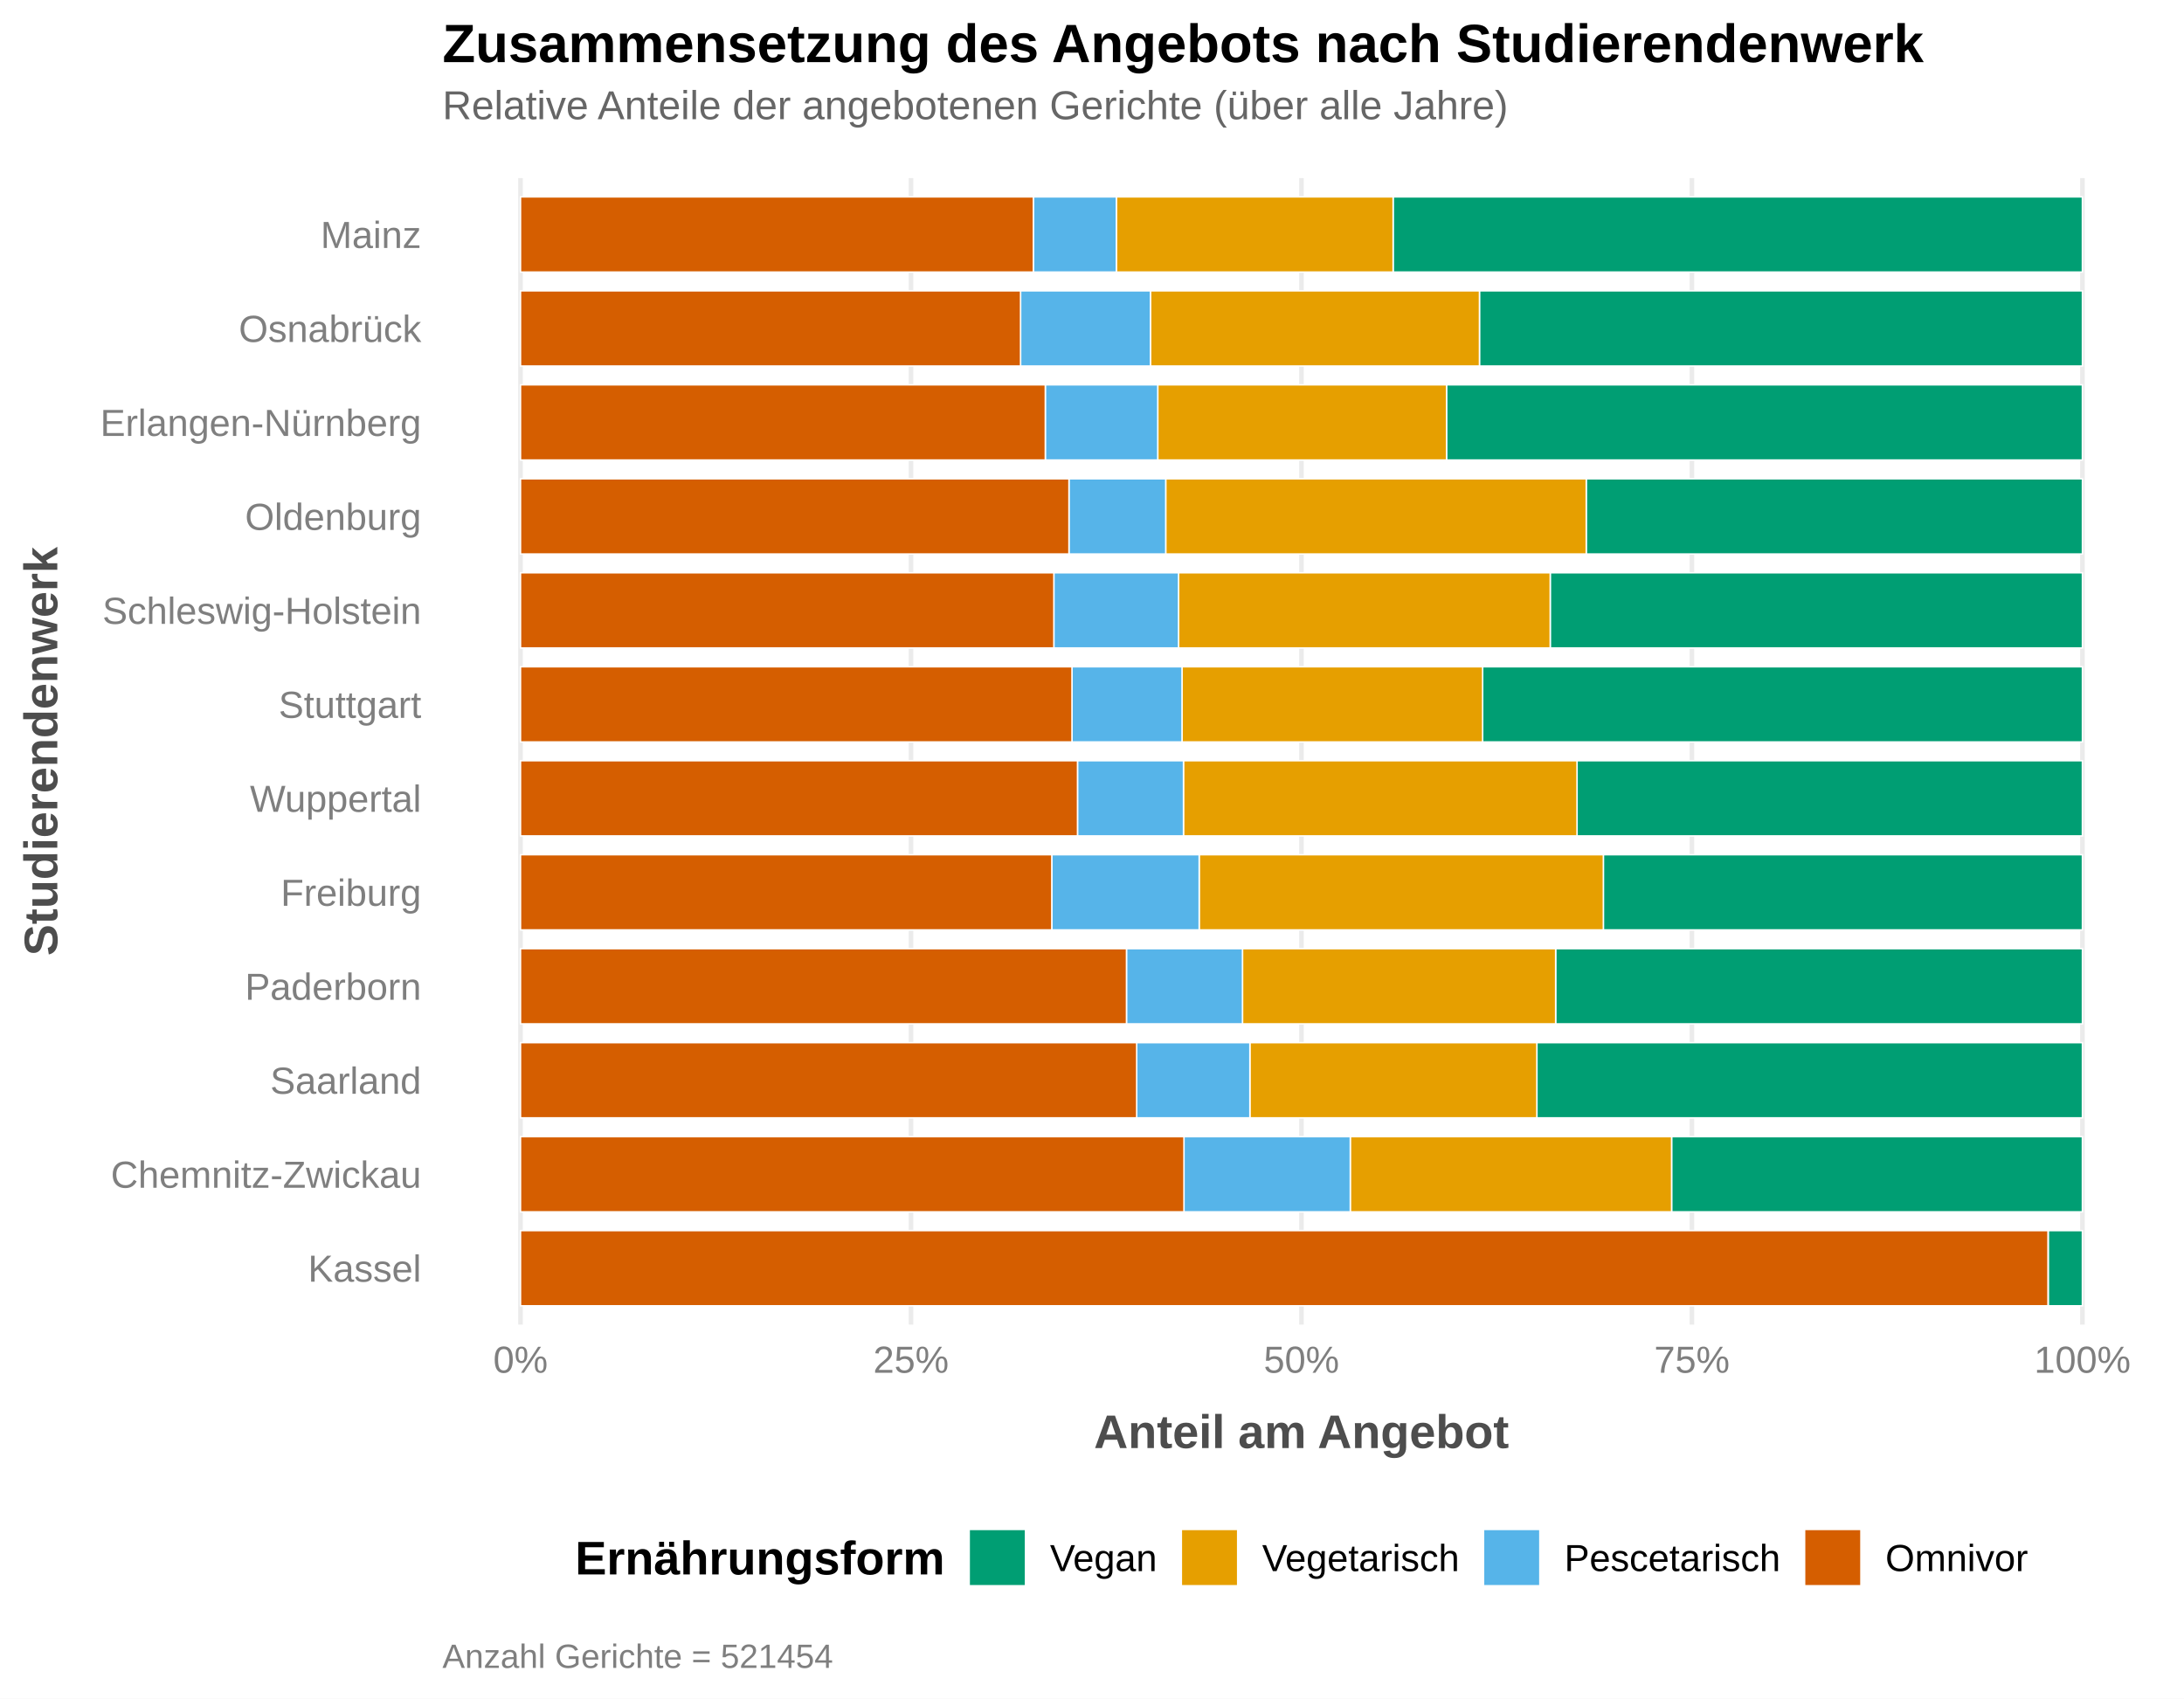
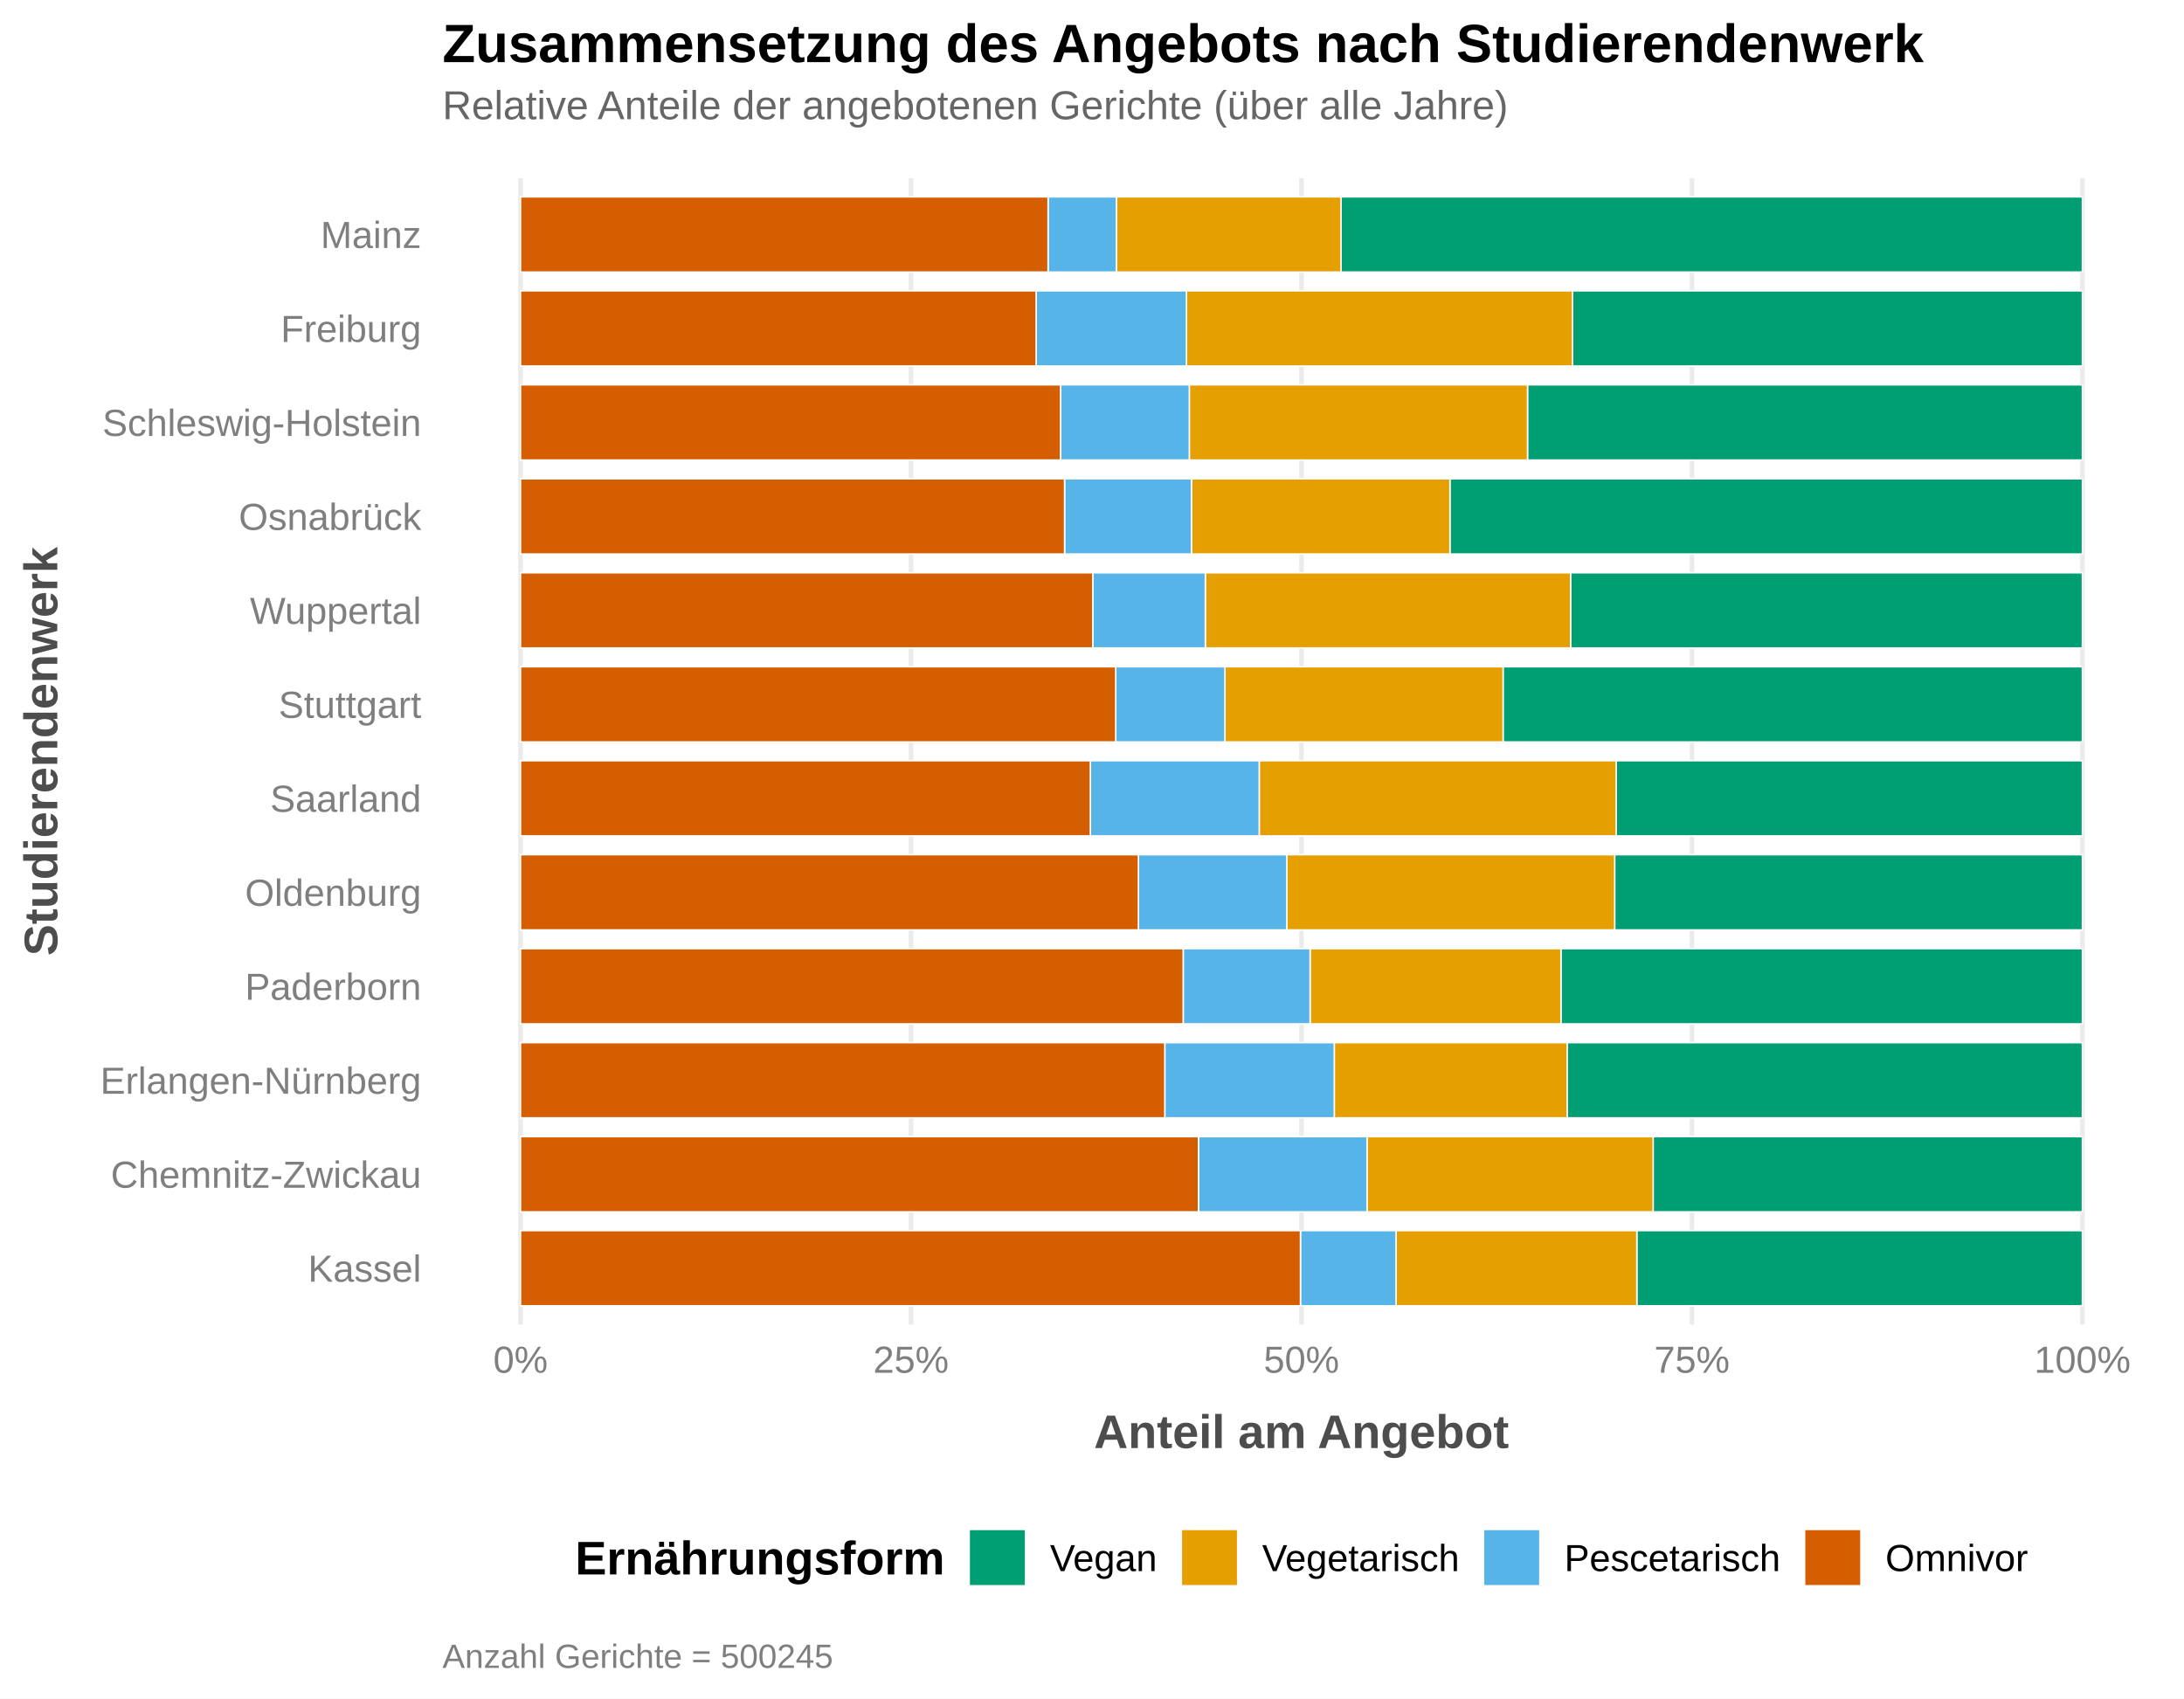
<svg xmlns="http://www.w3.org/2000/svg" width="648.00pt" height="504.00pt" viewBox="0 0 648.00 504.00">
  <g class="svglite">
    <defs>
      <style type="text/css">
    .svglite line, .svglite polyline, .svglite polygon, .svglite path, .svglite rect, .svglite circle {
      fill: none;
      stroke: #000000;
      stroke-linecap: round;
      stroke-linejoin: round;
      stroke-miterlimit: 10.00;
    }
    .svglite text {
      white-space: pre;
    }
    .svglite g.glyphgroup path {
      fill: inherit;
      stroke: none;
    }
  </style>
    </defs>
    <rect width="100%" height="100%" style="stroke: none; fill: #FFFFFF;" />
    <defs>
      <clipPath id="cpMC4wMHw2NDguMDB8MC4wMHw1MDQuMDA=">
        <rect x="0.00" y="0.00" width="648.00" height="504.00" />
      </clipPath>
    </defs>
    <g clip-path="url(#cpMC4wMHw2NDguMDB8MC4wMHw1MDQuMDA=)">
      <rect x="0.00" y="0.00" width="648.00" height="504.00" style="stroke-width: 1.36; stroke: none; fill: #FFFFFF;" />
    </g>
    <defs>
      <clipPath id="cpMTMxLjI3fDY0MS4wM3w1Mi44NHwzOTMuMDU=">
        <rect x="131.27" y="52.84" width="509.75" height="340.21" />
      </clipPath>
    </defs>
    <g clip-path="url(#cpMTMxLjI3fDY0MS4wM3w1Mi44NHwzOTMuMDU=)">
      <rect x="131.27" y="52.84" width="509.75" height="340.21" style="stroke-width: 1.36; stroke: none; fill: #FFFFFF;" />
      <polyline points="154.44,393.05 154.44,52.84 " style="stroke-width: 1.36; stroke: #EBEBEB; stroke-linecap: butt;" />
      <polyline points="270.30,393.05 270.30,52.84 " style="stroke-width: 1.36; stroke: #EBEBEB; stroke-linecap: butt;" />
      <polyline points="386.15,393.05 386.15,52.84 " style="stroke-width: 1.36; stroke: #EBEBEB; stroke-linecap: butt;" />
      <polyline points="502.00,393.05 502.00,52.84 " style="stroke-width: 1.36; stroke: #EBEBEB; stroke-linecap: butt;" />
      <polyline points="617.86,393.05 617.86,52.84 " style="stroke-width: 1.36; stroke: #EBEBEB; stroke-linecap: butt;" />
-       <rect x="495.97" y="337.28" width="121.88" height="22.31" style="stroke-width: 0.43; stroke: #FFFFFF; stroke-linecap: butt; stroke-linejoin: miter; fill: #009E73;" />
-       <rect x="400.63" y="337.28" width="95.34" height="22.31" style="stroke-width: 0.43; stroke: #FFFFFF; stroke-linecap: butt; stroke-linejoin: miter; fill: #E69F00;" />
-       <rect x="351.28" y="337.28" width="49.35" height="22.31" style="stroke-width: 0.43; stroke: #FFFFFF; stroke-linecap: butt; stroke-linejoin: miter; fill: #56B4E9;" />
-       <rect x="154.44" y="337.28" width="196.84" height="22.31" style="stroke-width: 0.43; stroke: #FFFFFF; stroke-linecap: butt; stroke-linejoin: miter; fill: #D55E00;" />
-       <rect x="429.19" y="114.19" width="188.66" height="22.31" style="stroke-width: 0.43; stroke: #FFFFFF; stroke-linecap: butt; stroke-linejoin: miter; fill: #009E73;" />
-       <rect x="343.51" y="114.19" width="85.69" height="22.31" style="stroke-width: 0.43; stroke: #FFFFFF; stroke-linecap: butt; stroke-linejoin: miter; fill: #E69F00;" />
-       <rect x="310.15" y="114.19" width="33.36" height="22.31" style="stroke-width: 0.43; stroke: #FFFFFF; stroke-linecap: butt; stroke-linejoin: miter; fill: #56B4E9;" />
-       <rect x="154.44" y="114.19" width="155.70" height="22.31" style="stroke-width: 0.43; stroke: #FFFFFF; stroke-linecap: butt; stroke-linejoin: miter; fill: #D55E00;" />
-       <rect x="475.72" y="253.62" width="142.14" height="22.31" style="stroke-width: 0.43; stroke: #FFFFFF; stroke-linecap: butt; stroke-linejoin: miter; fill: #009E73;" />
-       <rect x="355.80" y="253.62" width="119.92" height="22.31" style="stroke-width: 0.43; stroke: #FFFFFF; stroke-linecap: butt; stroke-linejoin: miter; fill: #E69F00;" />
-       <rect x="312.07" y="253.62" width="43.73" height="22.31" style="stroke-width: 0.43; stroke: #FFFFFF; stroke-linecap: butt; stroke-linejoin: miter; fill: #56B4E9;" />
-       <rect x="154.44" y="253.62" width="157.63" height="22.31" style="stroke-width: 0.43; stroke: #FFFFFF; stroke-linecap: butt; stroke-linejoin: miter; fill: #D55E00;" />
-       <rect x="607.69" y="365.16" width="10.16" height="22.31" style="stroke-width: 0.43; stroke: #FFFFFF; stroke-linecap: butt; stroke-linejoin: miter; fill: #009E73;" />
-       <rect x="607.65" y="365.16" width="0.043" height="22.31" style="stroke-width: 0.43; stroke: #FFFFFF; stroke-linecap: butt; stroke-linejoin: miter; fill: #56B4E9;" />
-       <rect x="154.44" y="365.16" width="453.20" height="22.31" style="stroke-width: 0.43; stroke: #FFFFFF; stroke-linecap: butt; stroke-linejoin: miter; fill: #D55E00;" />
-       <rect x="413.34" y="58.42" width="204.51" height="22.31" style="stroke-width: 0.43; stroke: #FFFFFF; stroke-linecap: butt; stroke-linejoin: miter; fill: #009E73;" />
-       <rect x="331.24" y="58.42" width="82.10" height="22.31" style="stroke-width: 0.43; stroke: #FFFFFF; stroke-linecap: butt; stroke-linejoin: miter; fill: #E69F00;" />
-       <rect x="306.60" y="58.42" width="24.63" height="22.31" style="stroke-width: 0.43; stroke: #FFFFFF; stroke-linecap: butt; stroke-linejoin: miter; fill: #56B4E9;" />
-       <rect x="154.44" y="58.42" width="152.16" height="22.31" style="stroke-width: 0.43; stroke: #FFFFFF; stroke-linecap: butt; stroke-linejoin: miter; fill: #D55E00;" />
-       <rect x="470.64" y="142.08" width="147.22" height="22.31" style="stroke-width: 0.43; stroke: #FFFFFF; stroke-linecap: butt; stroke-linejoin: miter; fill: #009E73;" />
-       <rect x="345.87" y="142.08" width="124.77" height="22.31" style="stroke-width: 0.43; stroke: #FFFFFF; stroke-linecap: butt; stroke-linejoin: miter; fill: #E69F00;" />
-       <rect x="317.16" y="142.08" width="28.71" height="22.31" style="stroke-width: 0.43; stroke: #FFFFFF; stroke-linecap: butt; stroke-linejoin: miter; fill: #56B4E9;" />
-       <rect x="154.44" y="142.08" width="162.72" height="22.31" style="stroke-width: 0.43; stroke: #FFFFFF; stroke-linecap: butt; stroke-linejoin: miter; fill: #D55E00;" />
-       <rect x="438.96" y="86.30" width="178.90" height="22.31" style="stroke-width: 0.43; stroke: #FFFFFF; stroke-linecap: butt; stroke-linejoin: miter; fill: #009E73;" />
-       <rect x="341.34" y="86.30" width="97.62" height="22.31" style="stroke-width: 0.43; stroke: #FFFFFF; stroke-linecap: butt; stroke-linejoin: miter; fill: #E69F00;" />
-       <rect x="302.81" y="86.30" width="38.54" height="22.31" style="stroke-width: 0.43; stroke: #FFFFFF; stroke-linecap: butt; stroke-linejoin: miter; fill: #56B4E9;" />
-       <rect x="154.44" y="86.30" width="148.36" height="22.31" style="stroke-width: 0.43; stroke: #FFFFFF; stroke-linecap: butt; stroke-linejoin: miter; fill: #D55E00;" />
-       <rect x="461.57" y="281.50" width="156.29" height="22.31" style="stroke-width: 0.43; stroke: #FFFFFF; stroke-linecap: butt; stroke-linejoin: miter; fill: #009E73;" />
-       <rect x="368.65" y="281.50" width="92.91" height="22.31" style="stroke-width: 0.43; stroke: #FFFFFF; stroke-linecap: butt; stroke-linejoin: miter; fill: #E69F00;" />
-       <rect x="334.23" y="281.50" width="34.42" height="22.31" style="stroke-width: 0.43; stroke: #FFFFFF; stroke-linecap: butt; stroke-linejoin: miter; fill: #56B4E9;" />
-       <rect x="154.44" y="281.50" width="179.79" height="22.31" style="stroke-width: 0.43; stroke: #FFFFFF; stroke-linecap: butt; stroke-linejoin: miter; fill: #D55E00;" />
-       <rect x="456.00" y="309.39" width="161.86" height="22.31" style="stroke-width: 0.43; stroke: #FFFFFF; stroke-linecap: butt; stroke-linejoin: miter; fill: #009E73;" />
-       <rect x="370.84" y="309.39" width="85.15" height="22.31" style="stroke-width: 0.43; stroke: #FFFFFF; stroke-linecap: butt; stroke-linejoin: miter; fill: #E69F00;" />
-       <rect x="337.26" y="309.39" width="33.58" height="22.31" style="stroke-width: 0.43; stroke: #FFFFFF; stroke-linecap: butt; stroke-linejoin: miter; fill: #56B4E9;" />
-       <rect x="154.44" y="309.39" width="182.82" height="22.31" style="stroke-width: 0.43; stroke: #FFFFFF; stroke-linecap: butt; stroke-linejoin: miter; fill: #D55E00;" />
-       <rect x="459.96" y="169.96" width="157.90" height="22.31" style="stroke-width: 0.43; stroke: #FFFFFF; stroke-linecap: butt; stroke-linejoin: miter; fill: #009E73;" />
-       <rect x="349.68" y="169.96" width="110.27" height="22.31" style="stroke-width: 0.43; stroke: #FFFFFF; stroke-linecap: butt; stroke-linejoin: miter; fill: #E69F00;" />
-       <rect x="312.68" y="169.96" width="37.00" height="22.31" style="stroke-width: 0.43; stroke: #FFFFFF; stroke-linecap: butt; stroke-linejoin: miter; fill: #56B4E9;" />
-       <rect x="154.44" y="169.96" width="158.24" height="22.31" style="stroke-width: 0.43; stroke: #FFFFFF; stroke-linecap: butt; stroke-linejoin: miter; fill: #D55E00;" />
-       <rect x="439.91" y="197.85" width="177.95" height="22.31" style="stroke-width: 0.43; stroke: #FFFFFF; stroke-linecap: butt; stroke-linejoin: miter; fill: #009E73;" />
-       <rect x="350.70" y="197.85" width="89.20" height="22.31" style="stroke-width: 0.43; stroke: #FFFFFF; stroke-linecap: butt; stroke-linejoin: miter; fill: #E69F00;" />
-       <rect x="318.07" y="197.85" width="32.64" height="22.31" style="stroke-width: 0.43; stroke: #FFFFFF; stroke-linecap: butt; stroke-linejoin: miter; fill: #56B4E9;" />
-       <rect x="154.44" y="197.85" width="163.62" height="22.31" style="stroke-width: 0.43; stroke: #FFFFFF; stroke-linecap: butt; stroke-linejoin: miter; fill: #D55E00;" />
-       <rect x="467.91" y="225.73" width="149.94" height="22.31" style="stroke-width: 0.43; stroke: #FFFFFF; stroke-linecap: butt; stroke-linejoin: miter; fill: #009E73;" />
-       <rect x="351.14" y="225.73" width="116.77" height="22.31" style="stroke-width: 0.43; stroke: #FFFFFF; stroke-linecap: butt; stroke-linejoin: miter; fill: #E69F00;" />
-       <rect x="319.70" y="225.73" width="31.44" height="22.31" style="stroke-width: 0.43; stroke: #FFFFFF; stroke-linecap: butt; stroke-linejoin: miter; fill: #56B4E9;" />
-       <rect x="154.44" y="225.73" width="165.26" height="22.31" style="stroke-width: 0.43; stroke: #FFFFFF; stroke-linecap: butt; stroke-linejoin: miter; fill: #D55E00;" />
+       <rect x="490.48" y="337.28" width="127.37" height="22.31" style="stroke-width: 0.43; stroke: #FFFFFF; stroke-linecap: butt; stroke-linejoin: miter; fill: #009E73;" />
+       <rect x="405.60" y="337.28" width="84.89" height="22.31" style="stroke-width: 0.43; stroke: #FFFFFF; stroke-linecap: butt; stroke-linejoin: miter; fill: #E69F00;" />
+       <rect x="355.60" y="337.28" width="50.00" height="22.31" style="stroke-width: 0.43; stroke: #FFFFFF; stroke-linecap: butt; stroke-linejoin: miter; fill: #56B4E9;" />
+       <rect x="154.44" y="337.28" width="201.16" height="22.31" style="stroke-width: 0.43; stroke: #FFFFFF; stroke-linecap: butt; stroke-linejoin: miter; fill: #D55E00;" />
+       <rect x="464.99" y="309.39" width="152.86" height="22.31" style="stroke-width: 0.43; stroke: #FFFFFF; stroke-linecap: butt; stroke-linejoin: miter; fill: #009E73;" />
+       <rect x="395.88" y="309.39" width="69.11" height="22.31" style="stroke-width: 0.43; stroke: #FFFFFF; stroke-linecap: butt; stroke-linejoin: miter; fill: #E69F00;" />
+       <rect x="345.60" y="309.39" width="50.28" height="22.31" style="stroke-width: 0.43; stroke: #FFFFFF; stroke-linecap: butt; stroke-linejoin: miter; fill: #56B4E9;" />
+       <rect x="154.44" y="309.39" width="191.16" height="22.31" style="stroke-width: 0.43; stroke: #FFFFFF; stroke-linecap: butt; stroke-linejoin: miter; fill: #D55E00;" />
+       <rect x="466.57" y="86.30" width="151.28" height="22.31" style="stroke-width: 0.43; stroke: #FFFFFF; stroke-linecap: butt; stroke-linejoin: miter; fill: #009E73;" />
+       <rect x="352.04" y="86.30" width="114.54" height="22.31" style="stroke-width: 0.43; stroke: #FFFFFF; stroke-linecap: butt; stroke-linejoin: miter; fill: #E69F00;" />
+       <rect x="307.43" y="86.30" width="44.60" height="22.31" style="stroke-width: 0.43; stroke: #FFFFFF; stroke-linecap: butt; stroke-linejoin: miter; fill: #56B4E9;" />
+       <rect x="154.44" y="86.30" width="152.99" height="22.31" style="stroke-width: 0.43; stroke: #FFFFFF; stroke-linecap: butt; stroke-linejoin: miter; fill: #D55E00;" />
+       <rect x="485.65" y="365.16" width="132.20" height="22.31" style="stroke-width: 0.43; stroke: #FFFFFF; stroke-linecap: butt; stroke-linejoin: miter; fill: #009E73;" />
+       <rect x="414.21" y="365.16" width="71.44" height="22.31" style="stroke-width: 0.43; stroke: #FFFFFF; stroke-linecap: butt; stroke-linejoin: miter; fill: #E69F00;" />
+       <rect x="385.86" y="365.16" width="28.35" height="22.31" style="stroke-width: 0.43; stroke: #FFFFFF; stroke-linecap: butt; stroke-linejoin: miter; fill: #56B4E9;" />
+       <rect x="154.44" y="365.16" width="231.41" height="22.31" style="stroke-width: 0.43; stroke: #FFFFFF; stroke-linecap: butt; stroke-linejoin: miter; fill: #D55E00;" />
+       <rect x="397.88" y="58.42" width="219.97" height="22.31" style="stroke-width: 0.43; stroke: #FFFFFF; stroke-linecap: butt; stroke-linejoin: miter; fill: #009E73;" />
+       <rect x="331.25" y="58.42" width="66.63" height="22.31" style="stroke-width: 0.43; stroke: #FFFFFF; stroke-linecap: butt; stroke-linejoin: miter; fill: #E69F00;" />
+       <rect x="310.96" y="58.42" width="20.29" height="22.31" style="stroke-width: 0.43; stroke: #FFFFFF; stroke-linecap: butt; stroke-linejoin: miter; fill: #56B4E9;" />
+       <rect x="154.44" y="58.42" width="156.52" height="22.31" style="stroke-width: 0.43; stroke: #FFFFFF; stroke-linecap: butt; stroke-linejoin: miter; fill: #D55E00;" />
+       <rect x="479.08" y="253.62" width="138.78" height="22.31" style="stroke-width: 0.43; stroke: #FFFFFF; stroke-linecap: butt; stroke-linejoin: miter; fill: #009E73;" />
+       <rect x="381.80" y="253.62" width="97.28" height="22.31" style="stroke-width: 0.43; stroke: #FFFFFF; stroke-linecap: butt; stroke-linejoin: miter; fill: #E69F00;" />
+       <rect x="337.77" y="253.62" width="44.03" height="22.31" style="stroke-width: 0.43; stroke: #FFFFFF; stroke-linecap: butt; stroke-linejoin: miter; fill: #56B4E9;" />
+       <rect x="154.44" y="253.62" width="183.33" height="22.31" style="stroke-width: 0.43; stroke: #FFFFFF; stroke-linecap: butt; stroke-linejoin: miter; fill: #D55E00;" />
+       <rect x="430.20" y="142.08" width="187.66" height="22.31" style="stroke-width: 0.43; stroke: #FFFFFF; stroke-linecap: butt; stroke-linejoin: miter; fill: #009E73;" />
+       <rect x="353.51" y="142.08" width="76.68" height="22.31" style="stroke-width: 0.43; stroke: #FFFFFF; stroke-linecap: butt; stroke-linejoin: miter; fill: #E69F00;" />
+       <rect x="315.87" y="142.08" width="37.64" height="22.31" style="stroke-width: 0.43; stroke: #FFFFFF; stroke-linecap: butt; stroke-linejoin: miter; fill: #56B4E9;" />
+       <rect x="154.44" y="142.08" width="161.42" height="22.31" style="stroke-width: 0.43; stroke: #FFFFFF; stroke-linecap: butt; stroke-linejoin: miter; fill: #D55E00;" />
+       <rect x="463.13" y="281.50" width="154.73" height="22.31" style="stroke-width: 0.43; stroke: #FFFFFF; stroke-linecap: butt; stroke-linejoin: miter; fill: #009E73;" />
+       <rect x="388.70" y="281.50" width="74.43" height="22.31" style="stroke-width: 0.43; stroke: #FFFFFF; stroke-linecap: butt; stroke-linejoin: miter; fill: #E69F00;" />
+       <rect x="351.06" y="281.50" width="37.64" height="22.31" style="stroke-width: 0.43; stroke: #FFFFFF; stroke-linecap: butt; stroke-linejoin: miter; fill: #56B4E9;" />
+       <rect x="154.44" y="281.50" width="196.61" height="22.31" style="stroke-width: 0.43; stroke: #FFFFFF; stroke-linecap: butt; stroke-linejoin: miter; fill: #D55E00;" />
+       <rect x="479.52" y="225.73" width="138.33" height="22.31" style="stroke-width: 0.43; stroke: #FFFFFF; stroke-linecap: butt; stroke-linejoin: miter; fill: #009E73;" />
+       <rect x="373.62" y="225.73" width="105.91" height="22.31" style="stroke-width: 0.43; stroke: #FFFFFF; stroke-linecap: butt; stroke-linejoin: miter; fill: #E69F00;" />
+       <rect x="323.51" y="225.73" width="50.10" height="22.31" style="stroke-width: 0.43; stroke: #FFFFFF; stroke-linecap: butt; stroke-linejoin: miter; fill: #56B4E9;" />
+       <rect x="154.44" y="225.73" width="169.07" height="22.31" style="stroke-width: 0.43; stroke: #FFFFFF; stroke-linecap: butt; stroke-linejoin: miter; fill: #D55E00;" />
+       <rect x="453.22" y="114.19" width="164.63" height="22.31" style="stroke-width: 0.43; stroke: #FFFFFF; stroke-linecap: butt; stroke-linejoin: miter; fill: #009E73;" />
+       <rect x="352.86" y="114.19" width="100.36" height="22.31" style="stroke-width: 0.43; stroke: #FFFFFF; stroke-linecap: butt; stroke-linejoin: miter; fill: #E69F00;" />
+       <rect x="314.68" y="114.19" width="38.19" height="22.31" style="stroke-width: 0.43; stroke: #FFFFFF; stroke-linecap: butt; stroke-linejoin: miter; fill: #56B4E9;" />
+       <rect x="154.44" y="114.19" width="160.23" height="22.31" style="stroke-width: 0.43; stroke: #FFFFFF; stroke-linecap: butt; stroke-linejoin: miter; fill: #D55E00;" />
+       <rect x="445.96" y="197.85" width="171.89" height="22.31" style="stroke-width: 0.43; stroke: #FFFFFF; stroke-linecap: butt; stroke-linejoin: miter; fill: #009E73;" />
+       <rect x="363.44" y="197.85" width="82.53" height="22.31" style="stroke-width: 0.43; stroke: #FFFFFF; stroke-linecap: butt; stroke-linejoin: miter; fill: #E69F00;" />
+       <rect x="331.04" y="197.85" width="32.40" height="22.31" style="stroke-width: 0.43; stroke: #FFFFFF; stroke-linecap: butt; stroke-linejoin: miter; fill: #56B4E9;" />
+       <rect x="154.44" y="197.85" width="176.60" height="22.31" style="stroke-width: 0.43; stroke: #FFFFFF; stroke-linecap: butt; stroke-linejoin: miter; fill: #D55E00;" />
+       <rect x="466.00" y="169.96" width="151.85" height="22.31" style="stroke-width: 0.43; stroke: #FFFFFF; stroke-linecap: butt; stroke-linejoin: miter; fill: #009E73;" />
+       <rect x="357.62" y="169.96" width="108.38" height="22.31" style="stroke-width: 0.43; stroke: #FFFFFF; stroke-linecap: butt; stroke-linejoin: miter; fill: #E69F00;" />
+       <rect x="324.23" y="169.96" width="33.39" height="22.31" style="stroke-width: 0.43; stroke: #FFFFFF; stroke-linecap: butt; stroke-linejoin: miter; fill: #56B4E9;" />
+       <rect x="154.44" y="169.96" width="169.79" height="22.31" style="stroke-width: 0.43; stroke: #FFFFFF; stroke-linecap: butt; stroke-linejoin: miter; fill: #D55E00;" />
    </g>
    <g clip-path="url(#cpMC4wMHw2NDguMDB8MC4wMHw1MDQuMDA=)">
      <text x="125.00" y="380.32" text-anchor="end" style="font-size: 11.20px;fill: #7F7F7F; font-family: &quot;Arial&quot;;" textLength="33.58px" lengthAdjust="spacingAndGlyphs">Kassel</text>
      <text x="125.00" y="352.44" text-anchor="end" style="font-size: 11.20px;fill: #7F7F7F; font-family: &quot;Arial&quot;;" textLength="91.97px" lengthAdjust="spacingAndGlyphs">Chemnitz-Zwickau</text>
-       <text x="125.00" y="324.55" text-anchor="end" style="font-size: 11.20px;fill: #7F7F7F; font-family: &quot;Arial&quot;;" textLength="44.77px" lengthAdjust="spacingAndGlyphs">Saarland</text>
+       <text x="125.00" y="324.55" text-anchor="end" style="font-size: 11.20px;fill: #7F7F7F; font-family: &quot;Arial&quot;;" textLength="95.09px" lengthAdjust="spacingAndGlyphs">Erlangen-Nürnberg</text>
      <text x="125.00" y="296.67" text-anchor="end" style="font-size: 11.20px;fill: #7F7F7F; font-family: &quot;Arial&quot;;" textLength="52.22px" lengthAdjust="spacingAndGlyphs">Paderborn</text>
-       <text x="125.00" y="268.78" text-anchor="end" style="font-size: 11.20px;fill: #7F7F7F; font-family: &quot;Arial&quot;;" textLength="41.62px" lengthAdjust="spacingAndGlyphs">Freiburg</text>
-       <text x="125.00" y="240.89" text-anchor="end" style="font-size: 11.20px;fill: #7F7F7F; font-family: &quot;Arial&quot;;" textLength="50.77px" lengthAdjust="spacingAndGlyphs">Wuppertal</text>
+       <text x="125.00" y="268.78" text-anchor="end" style="font-size: 11.20px;fill: #7F7F7F; font-family: &quot;Arial&quot;;" textLength="52.22px" lengthAdjust="spacingAndGlyphs">Oldenburg</text>
+       <text x="125.00" y="240.89" text-anchor="end" style="font-size: 11.20px;fill: #7F7F7F; font-family: &quot;Arial&quot;;" textLength="44.77px" lengthAdjust="spacingAndGlyphs">Saarland</text>
      <text x="125.00" y="213.01" text-anchor="end" style="font-size: 11.20px;fill: #7F7F7F; font-family: &quot;Arial&quot;;" textLength="42.28px" lengthAdjust="spacingAndGlyphs">Stuttgart</text>
-       <text x="125.00" y="185.12" text-anchor="end" style="font-size: 11.20px;fill: #7F7F7F; font-family: &quot;Arial&quot;;" textLength="94.48px" lengthAdjust="spacingAndGlyphs">Schleswig-Holstein</text>
-       <text x="125.00" y="157.24" text-anchor="end" style="font-size: 11.20px;fill: #7F7F7F; font-family: &quot;Arial&quot;;" textLength="52.22px" lengthAdjust="spacingAndGlyphs">Oldenburg</text>
-       <text x="125.00" y="129.35" text-anchor="end" style="font-size: 11.20px;fill: #7F7F7F; font-family: &quot;Arial&quot;;" textLength="95.09px" lengthAdjust="spacingAndGlyphs">Erlangen-Nürnberg</text>
-       <text x="125.00" y="101.46" text-anchor="end" style="font-size: 11.20px;fill: #7F7F7F; font-family: &quot;Arial&quot;;" textLength="54.08px" lengthAdjust="spacingAndGlyphs">Osnabrück</text>
+       <text x="125.00" y="185.12" text-anchor="end" style="font-size: 11.20px;fill: #7F7F7F; font-family: &quot;Arial&quot;;" textLength="50.77px" lengthAdjust="spacingAndGlyphs">Wuppertal</text>
+       <text x="125.00" y="157.24" text-anchor="end" style="font-size: 11.20px;fill: #7F7F7F; font-family: &quot;Arial&quot;;" textLength="54.08px" lengthAdjust="spacingAndGlyphs">Osnabrück</text>
+       <text x="125.00" y="129.35" text-anchor="end" style="font-size: 11.20px;fill: #7F7F7F; font-family: &quot;Arial&quot;;" textLength="94.48px" lengthAdjust="spacingAndGlyphs">Schleswig-Holstein</text>
+       <text x="125.00" y="101.46" text-anchor="end" style="font-size: 11.20px;fill: #7F7F7F; font-family: &quot;Arial&quot;;" textLength="41.62px" lengthAdjust="spacingAndGlyphs">Freiburg</text>
      <text x="125.00" y="73.58" text-anchor="end" style="font-size: 11.20px;fill: #7F7F7F; font-family: &quot;Arial&quot;;" textLength="29.83px" lengthAdjust="spacingAndGlyphs">Mainz</text>
      <text x="154.44" y="407.34" text-anchor="middle" style="font-size: 11.20px;fill: #7F7F7F; font-family: &quot;Arial&quot;;" textLength="16.17px" lengthAdjust="spacingAndGlyphs">0%</text>
      <text x="270.30" y="407.34" text-anchor="middle" style="font-size: 11.20px;fill: #7F7F7F; font-family: &quot;Arial&quot;;" textLength="22.39px" lengthAdjust="spacingAndGlyphs">25%</text>
      <text x="386.15" y="407.34" text-anchor="middle" style="font-size: 11.20px;fill: #7F7F7F; font-family: &quot;Arial&quot;;" textLength="22.39px" lengthAdjust="spacingAndGlyphs">50%</text>
      <text x="502.00" y="407.34" text-anchor="middle" style="font-size: 11.20px;fill: #7F7F7F; font-family: &quot;Arial&quot;;" textLength="22.39px" lengthAdjust="spacingAndGlyphs">75%</text>
      <text x="617.86" y="407.34" text-anchor="middle" style="font-size: 11.20px;fill: #7F7F7F; font-family: &quot;Arial&quot;;" textLength="28.61px" lengthAdjust="spacingAndGlyphs">100%</text>
      <text x="386.15" y="429.68" text-anchor="middle" style="font-size: 14.00px; font-weight: bold;fill: #4D4D4D; font-family: &quot;Arial&quot;;" textLength="123.11px" lengthAdjust="spacingAndGlyphs">Anteil am Angebot</text>
      <text transform="translate(17.00,222.94) rotate(-90)" text-anchor="middle" style="font-size: 14.00px; font-weight: bold;fill: #4D4D4D; font-family: &quot;Arial&quot;;" textLength="121.33px" lengthAdjust="spacingAndGlyphs">Studierendenwerk</text>
      <text x="170.65" y="467.19" style="font-size: 14.00px; font-weight: bold; font-family: &quot;Arial&quot;;" textLength="109.66px" lengthAdjust="spacingAndGlyphs">Ernährungsform</text>
      <rect x="287.56" y="453.83" width="16.71" height="16.71" style="stroke-width: 0.43; stroke: #FFFFFF; stroke-linecap: butt; stroke-linejoin: miter; fill: #009E73;" />
      <rect x="350.51" y="453.83" width="16.71" height="16.71" style="stroke-width: 0.43; stroke: #FFFFFF; stroke-linecap: butt; stroke-linejoin: miter; fill: #E69F00;" />
      <rect x="440.17" y="453.83" width="16.71" height="16.71" style="stroke-width: 0.43; stroke: #FFFFFF; stroke-linecap: butt; stroke-linejoin: miter; fill: #56B4E9;" />
      <rect x="535.43" y="453.83" width="16.71" height="16.71" style="stroke-width: 0.43; stroke: #FFFFFF; stroke-linecap: butt; stroke-linejoin: miter; fill: #D55E00;" />
      <text x="311.53" y="466.19" style="font-size: 11.20px; font-family: &quot;Arial&quot;;" textLength="31.72px" lengthAdjust="spacingAndGlyphs">Vegan</text>
      <text x="374.48" y="466.19" style="font-size: 11.20px; font-family: &quot;Arial&quot;;" textLength="58.44px" lengthAdjust="spacingAndGlyphs">Vegetarisch</text>
      <text x="464.14" y="466.19" style="font-size: 11.20px; font-family: &quot;Arial&quot;;" textLength="64.03px" lengthAdjust="spacingAndGlyphs">Pescetarisch</text>
      <text x="559.40" y="466.19" style="font-size: 11.20px; font-family: &quot;Arial&quot;;" textLength="42.25px" lengthAdjust="spacingAndGlyphs">Omnivor</text>
      <text x="131.27" y="35.38" style="font-size: 12.00px;fill: #666666; font-family: &quot;Arial&quot;;" textLength="316.14px" lengthAdjust="spacingAndGlyphs">Relative Anteile der angebotenen Gerichte (über alle Jahre)</text>
      <text x="131.27" y="18.43" style="font-size: 16.00px; font-weight: bold; font-family: &quot;Arial&quot;;" textLength="439.84px" lengthAdjust="spacingAndGlyphs">Zusammensetzung des Angebots nach Studierendenwerk</text>
-       <text x="131.27" y="494.92" style="font-size: 10.00px;fill: #7F7F7F; font-family: &quot;Arial&quot;;" textLength="115.94px" lengthAdjust="spacingAndGlyphs">Anzahl Gerichte = 521454</text>
+       <text x="131.27" y="494.92" style="font-size: 10.00px;fill: #7F7F7F; font-family: &quot;Arial&quot;;" textLength="115.94px" lengthAdjust="spacingAndGlyphs">Anzahl Gerichte = 500245</text>
    </g>
  </g>
</svg>
